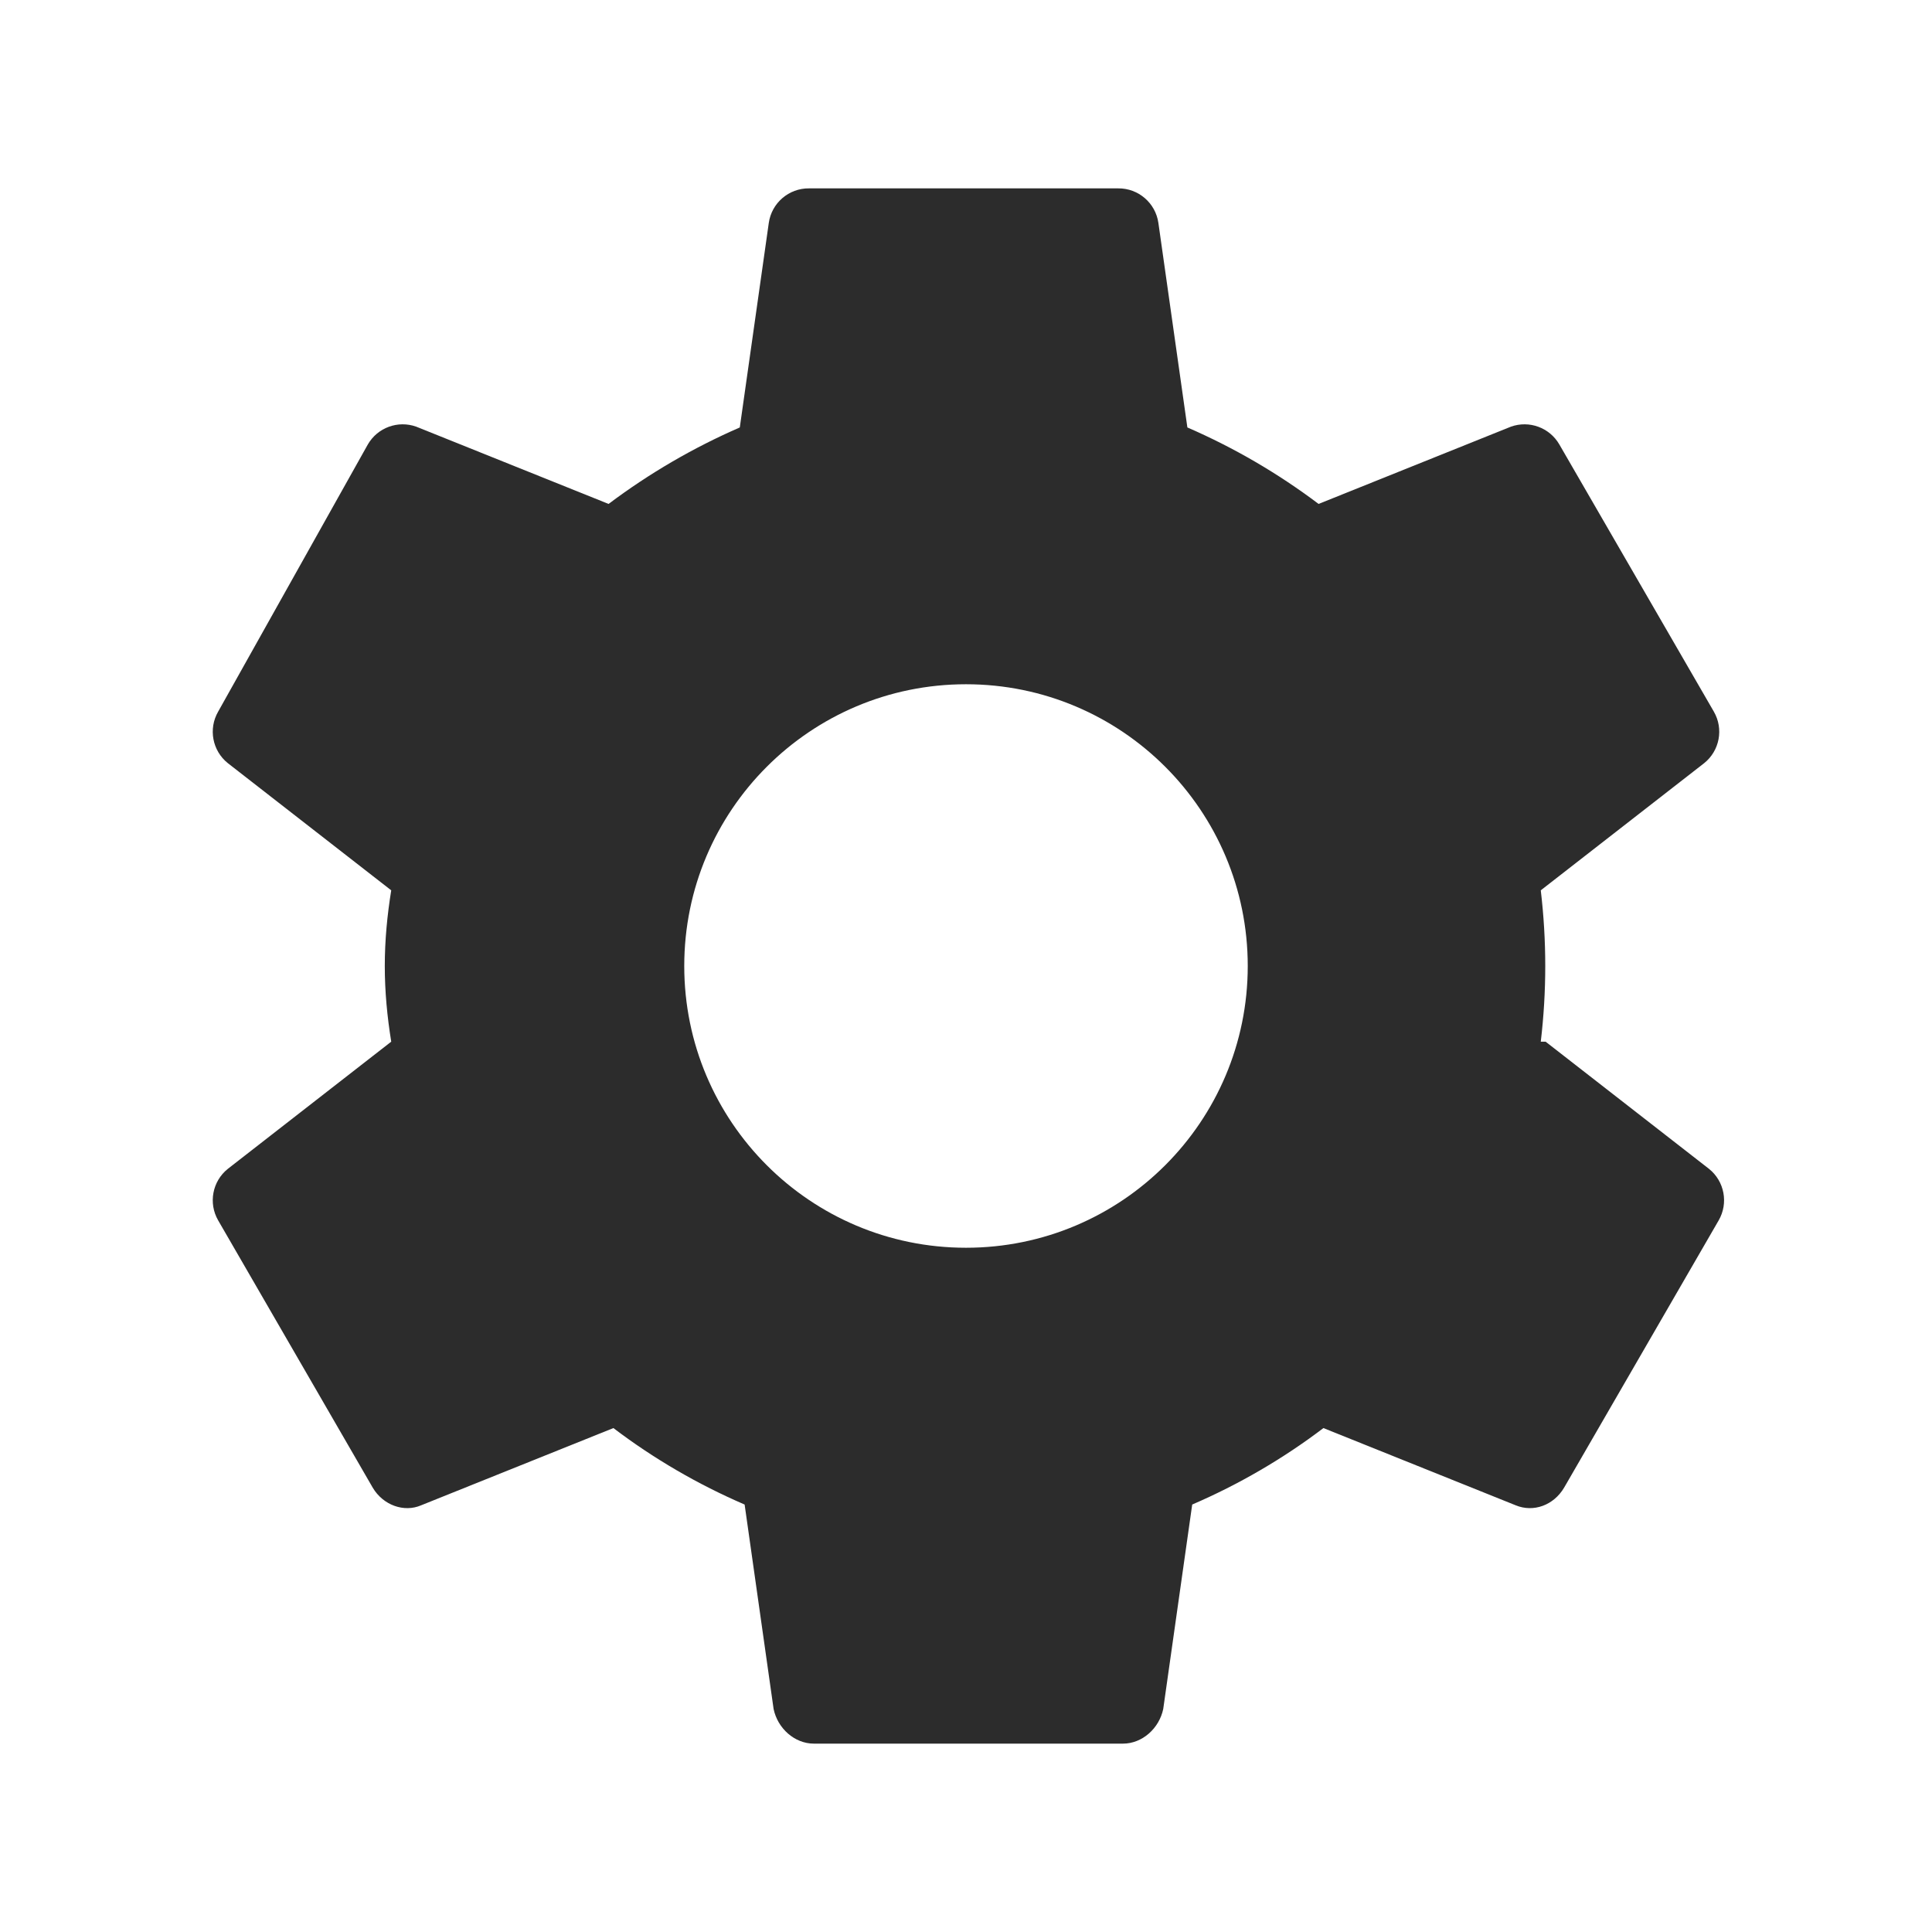
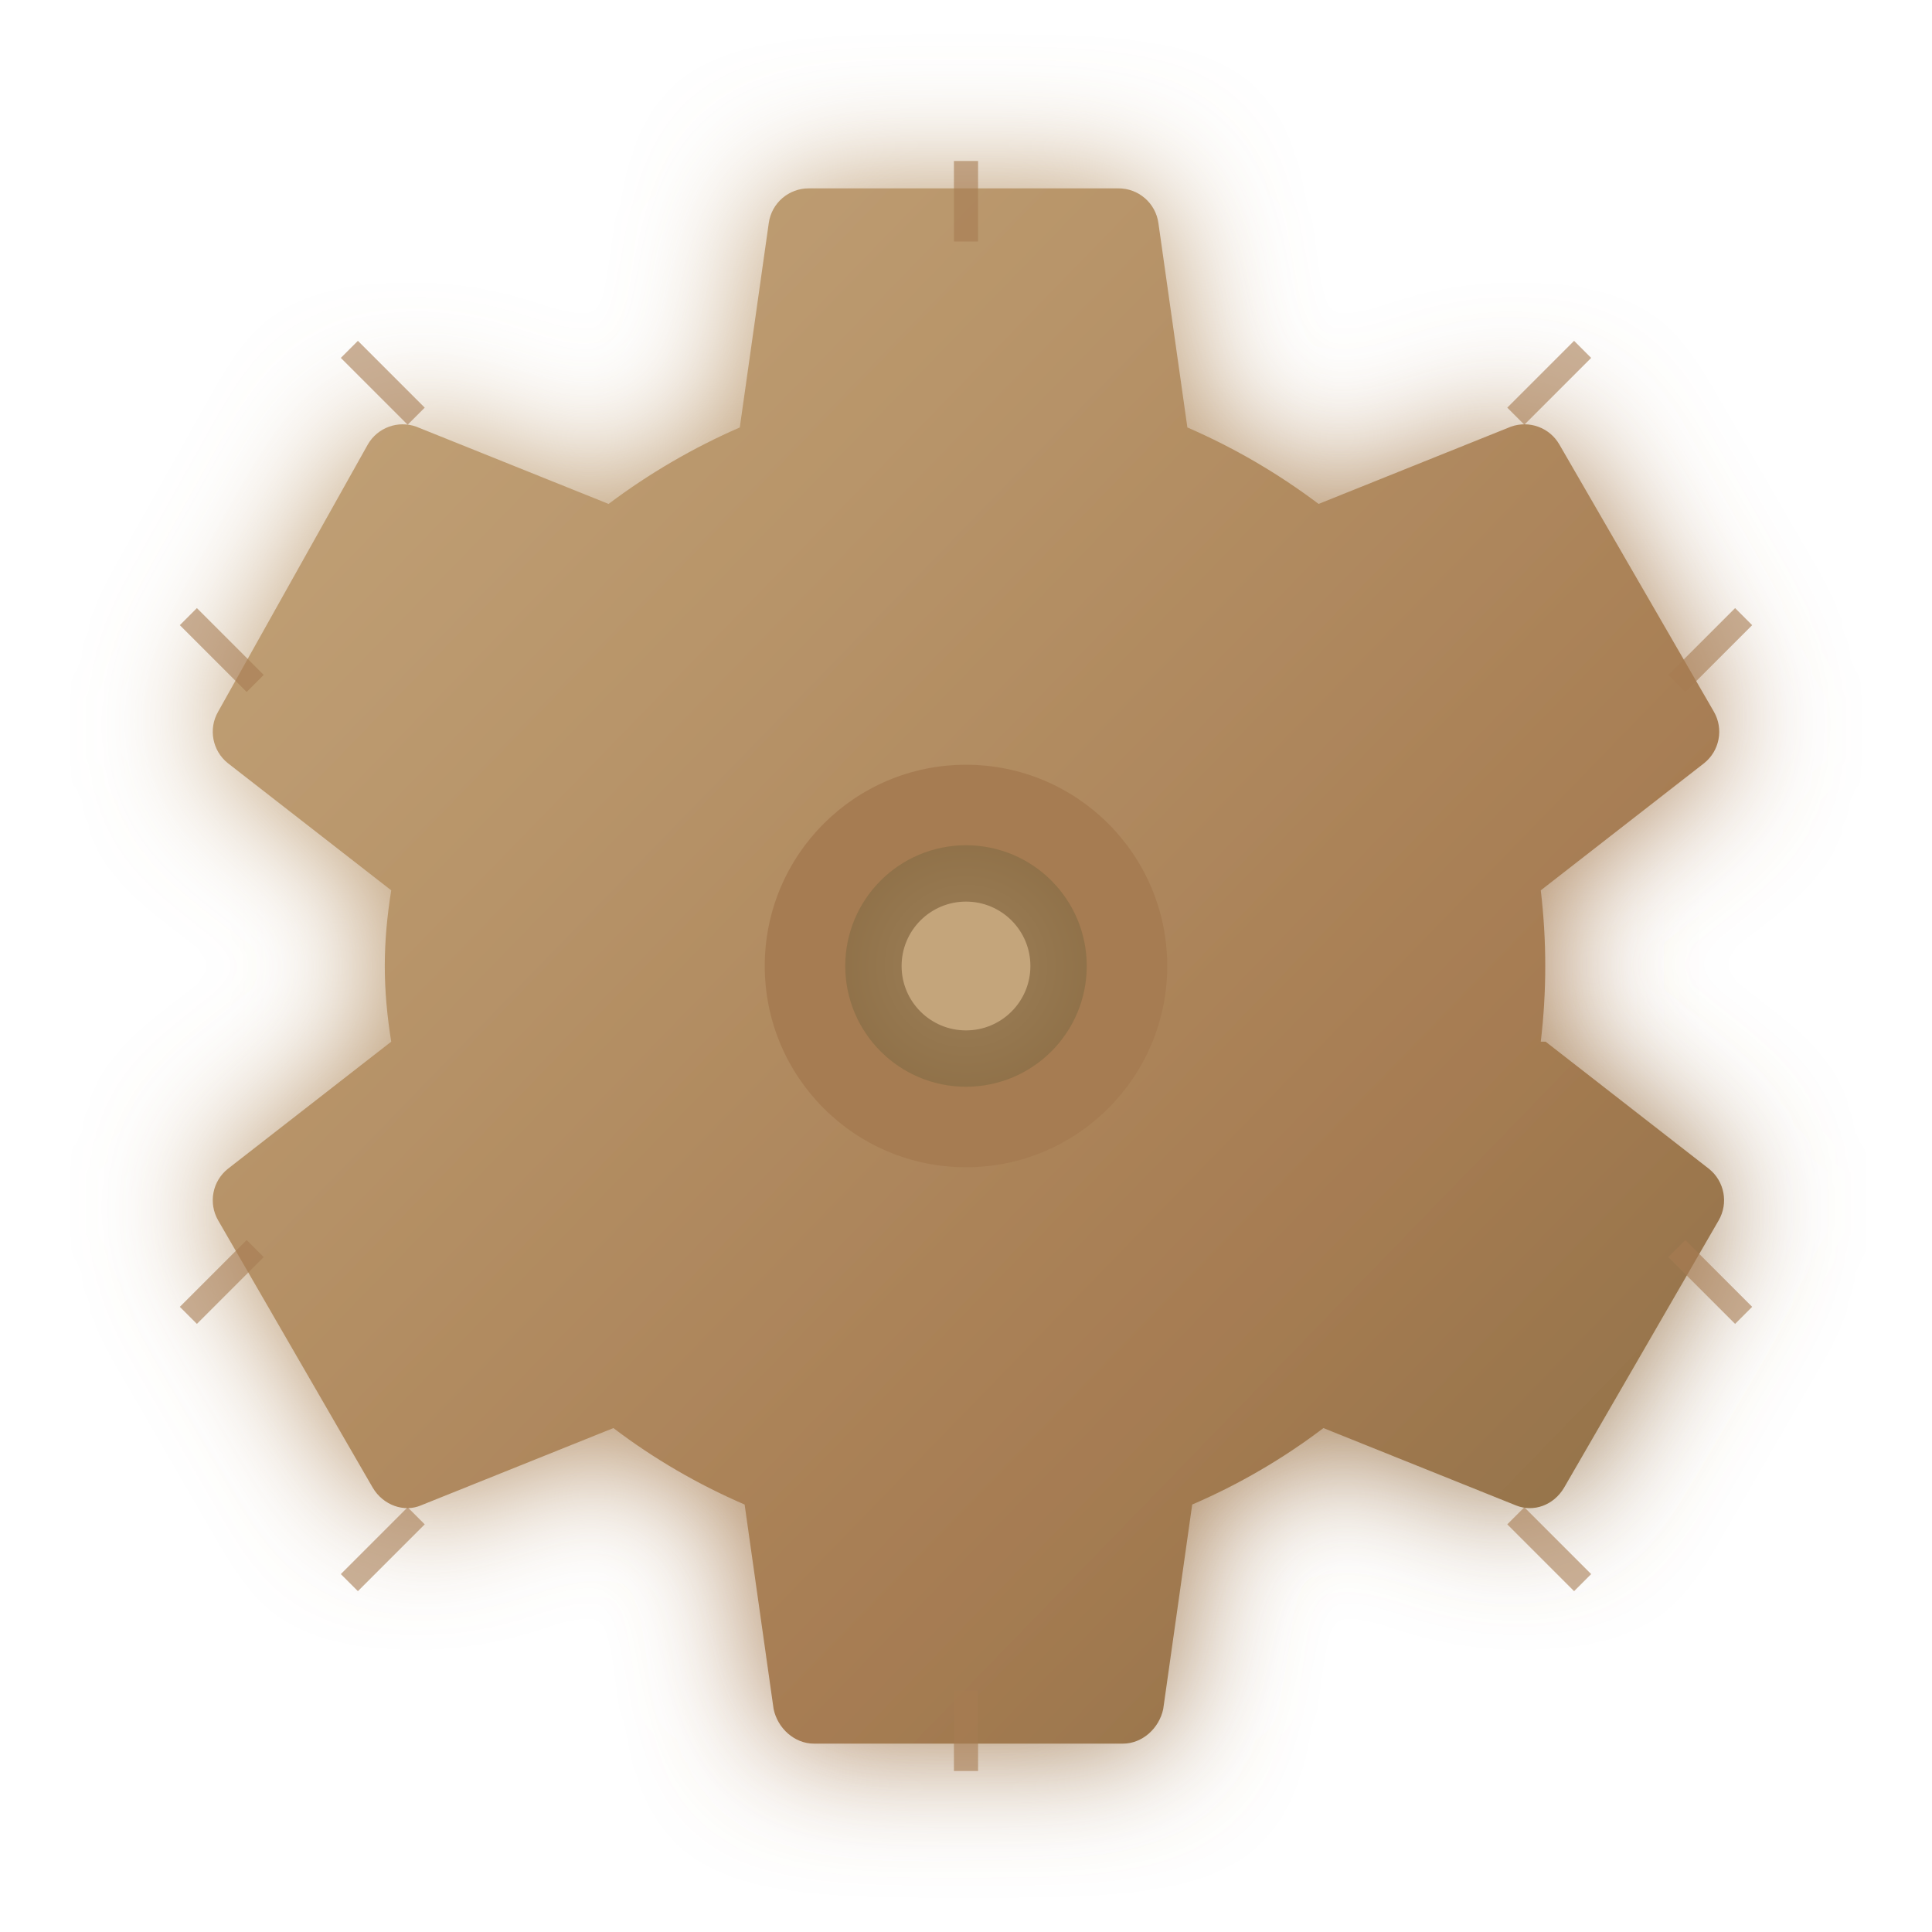
<svg xmlns="http://www.w3.org/2000/svg" viewBox="0 0 24 24">
-   <path fill="#2c2c2c" d="M19.14 12.94a7.967 7.967 0 000-1.88l2.03-1.58a.5.5 0 00.12-.64l-1.92-3.32a.5.5 0 00-.6-.22l-2.39.96a7.994 7.994 0 00-1.63-.95l-.36-2.54a.5.5 0 00-.5-.43h-3.84a.5.5 0 00-.5.43l-.36 2.54a8.09 8.09 0 00-1.63.95l-2.39-.96a.5.5 0 00-.6.22L2.71 8.84a.5.5 0 00.12.64l2.03 1.58c-.05.31-.08.62-.08.94s.03.63.08.94l-2.03 1.58a.5.5 0 00-.12.64l1.92 3.32c.13.22.39.31.6.22l2.39-.96c.5.38 1.05.7 1.63.95l.36 2.54c.05.24.26.43.5.43h3.84c.24 0 .45-.19.5-.43l.36-2.54c.58-.25 1.13-.57 1.63-.95l2.39.96c.22.09.47 0 .6-.22l1.92-3.32a.5.5 0 00-.12-.64l-2.03-1.58zM12 15.5a3.5 3.5 0 110-7 3.5 3.5 0 010 7z" />
+   <defs>
+     <linearGradient id="gearGradient" x1="0%" y1="0%" x2="100%" y2="100%">
+       <stop offset="0%" style="stop-color:#C4A57B" />
+       <stop offset="30%" style="stop-color:#B8956A" />
+       <stop offset="70%" style="stop-color:#A67C52" />
+       <stop offset="100%" style="stop-color:#8B6F47" />
+     </linearGradient>
+     <radialGradient id="gearCenter" cx="50%" cy="50%" r="30%">
+       <stop offset="0%" style="stop-color:#E8C4A0" />
+       <stop offset="100%" style="stop-color:#A67C52" />
+     </radialGradient>
+     <filter id="gearGlow">
+       <feGaussianBlur stdDeviation="0.8" result="coloredBlur" />
+       <feMerge>
+         <feMergeNode in="coloredBlur" />
+         <feMergeNode in="SourceGraphic" />
+       </feMerge>
+     </filter>
+   </defs>
+   <path fill="url(#gearGradient)" d="M19.14 12.94a7.967 7.967 0 000-1.88l2.03-1.58a.5.5 0 00.12-.64l-1.92-3.32a.5.5 0 00-.6-.22l-2.39.96a7.994 7.994 0 00-1.63-.95l-.36-2.54a.5.5 0 00-.5-.43h-3.84a.5.5 0 00-.5.43l-.36 2.54a8.09 8.09 0 00-1.63.95l-2.39-.96a.5.5 0 00-.6.22L2.71 8.84a.5.5 0 00.12.64l2.03 1.58c-.05.31-.08.62-.08.94s.03.63.08.94l-2.03 1.58a.5.5 0 00-.12.64l1.92 3.32c.13.22.39.31.6.22l2.39-.96c.5.38 1.05.7 1.63.95l.36 2.54c.05.24.26.43.5.43h3.84c.24 0 .45-.19.5-.43l.36-2.54c.58-.25 1.13-.57 1.63-.95l2.39.96c.22.09.47 0 .6-.22l1.92-3.32a.5.5 0 00-.12-.64l-2.03-1.58z" filter="url(#gearGlow)" />
+   <circle cx="12" cy="12" r="2.5" fill="url(#gearCenter)" />
+   <circle cx="12" cy="12" r="1.5" fill="#8B6F47" opacity="0.8" />
+   <circle cx="12" cy="12" r="0.8" fill="#C4A57B" />
+   <g stroke="#A67C52" stroke-width="0.3" fill="none" opacity="0.6">
+     <line x1="12" y1="2" x2="12" y2="3" />
+     <line x1="19.66" y1="4.34" x2="18.83" y2="5.17" />
+     <line x1="21.66" y1="7.66" x2="20.83" y2="8.49" />
+     <line x1="21.66" y1="16.34" x2="20.83" y2="15.51" />
+     <line x1="19.66" y1="19.66" x2="18.83" y2="18.83" />
+     <line x1="12" y1="22" x2="12" y2="21" />
+     <line x1="4.34" y1="19.66" x2="5.17" y2="18.83" />
+     <line x1="2.34" y1="16.34" x2="3.17" y2="15.51" />
+     <line x1="2.34" y1="7.66" x2="3.17" y2="8.49" />
+     <line x1="4.34" y1="4.34" x2="5.17" y2="5.17" />
+   </g>
</svg>
